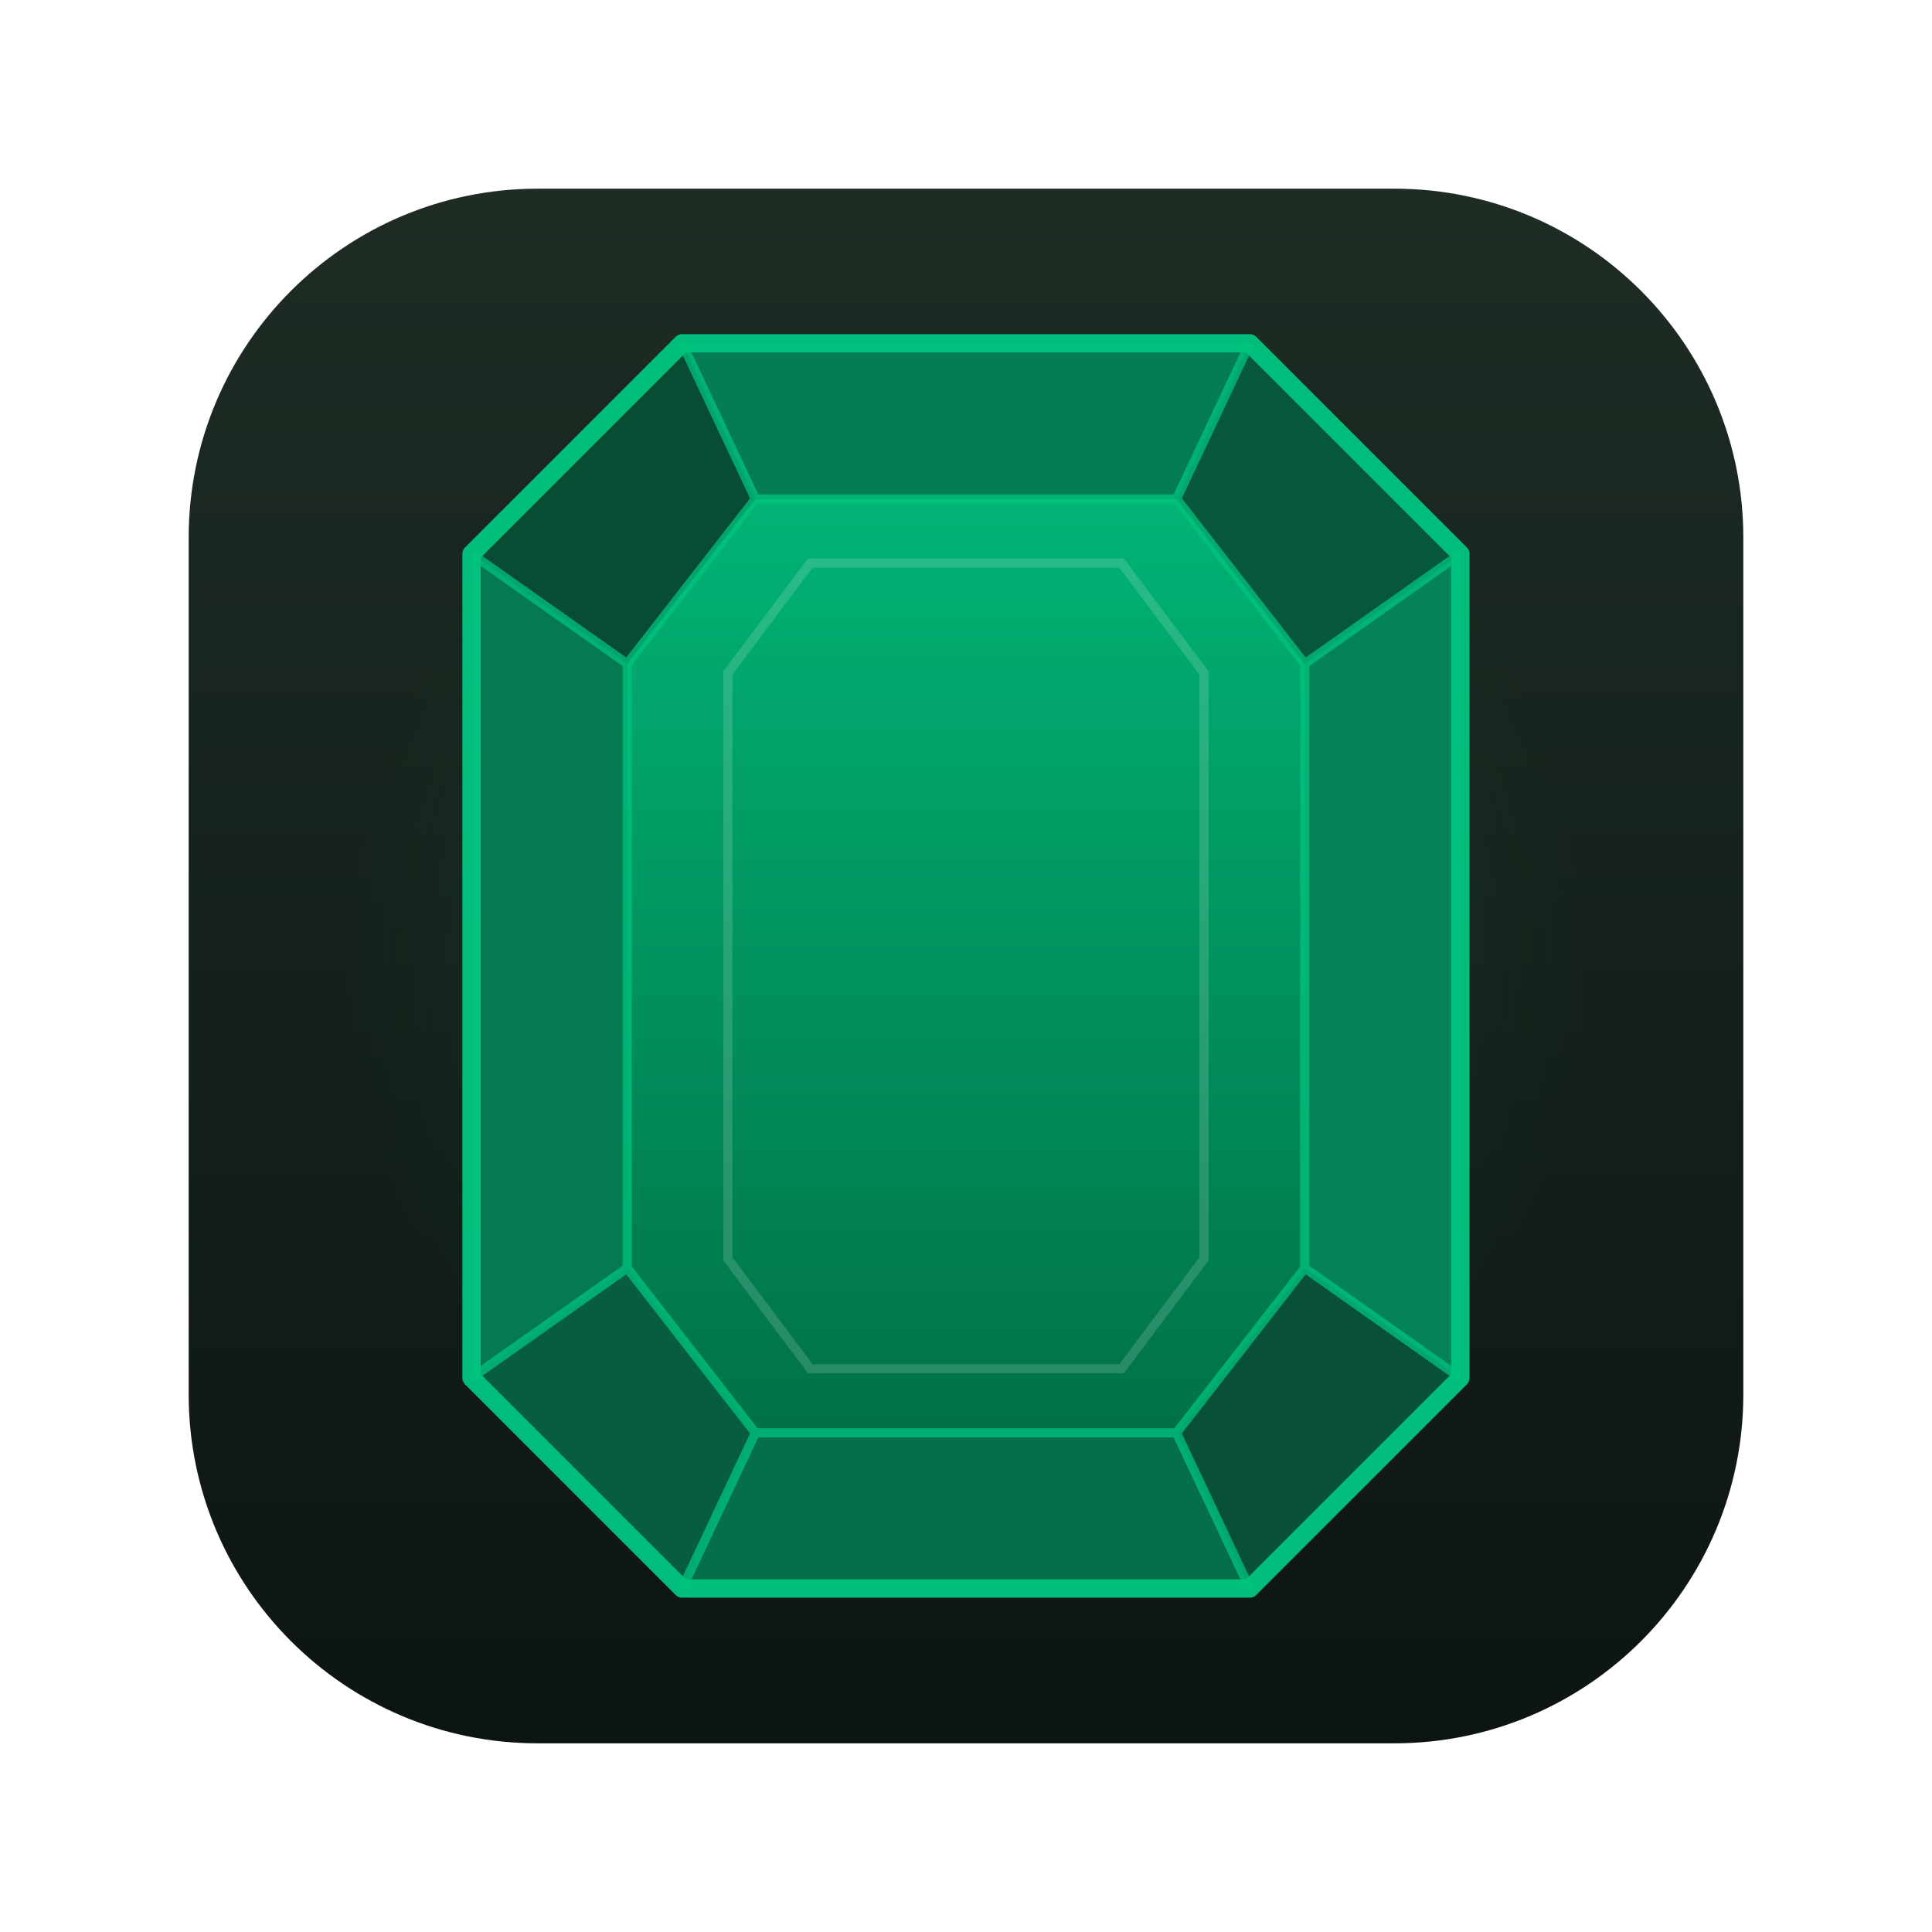
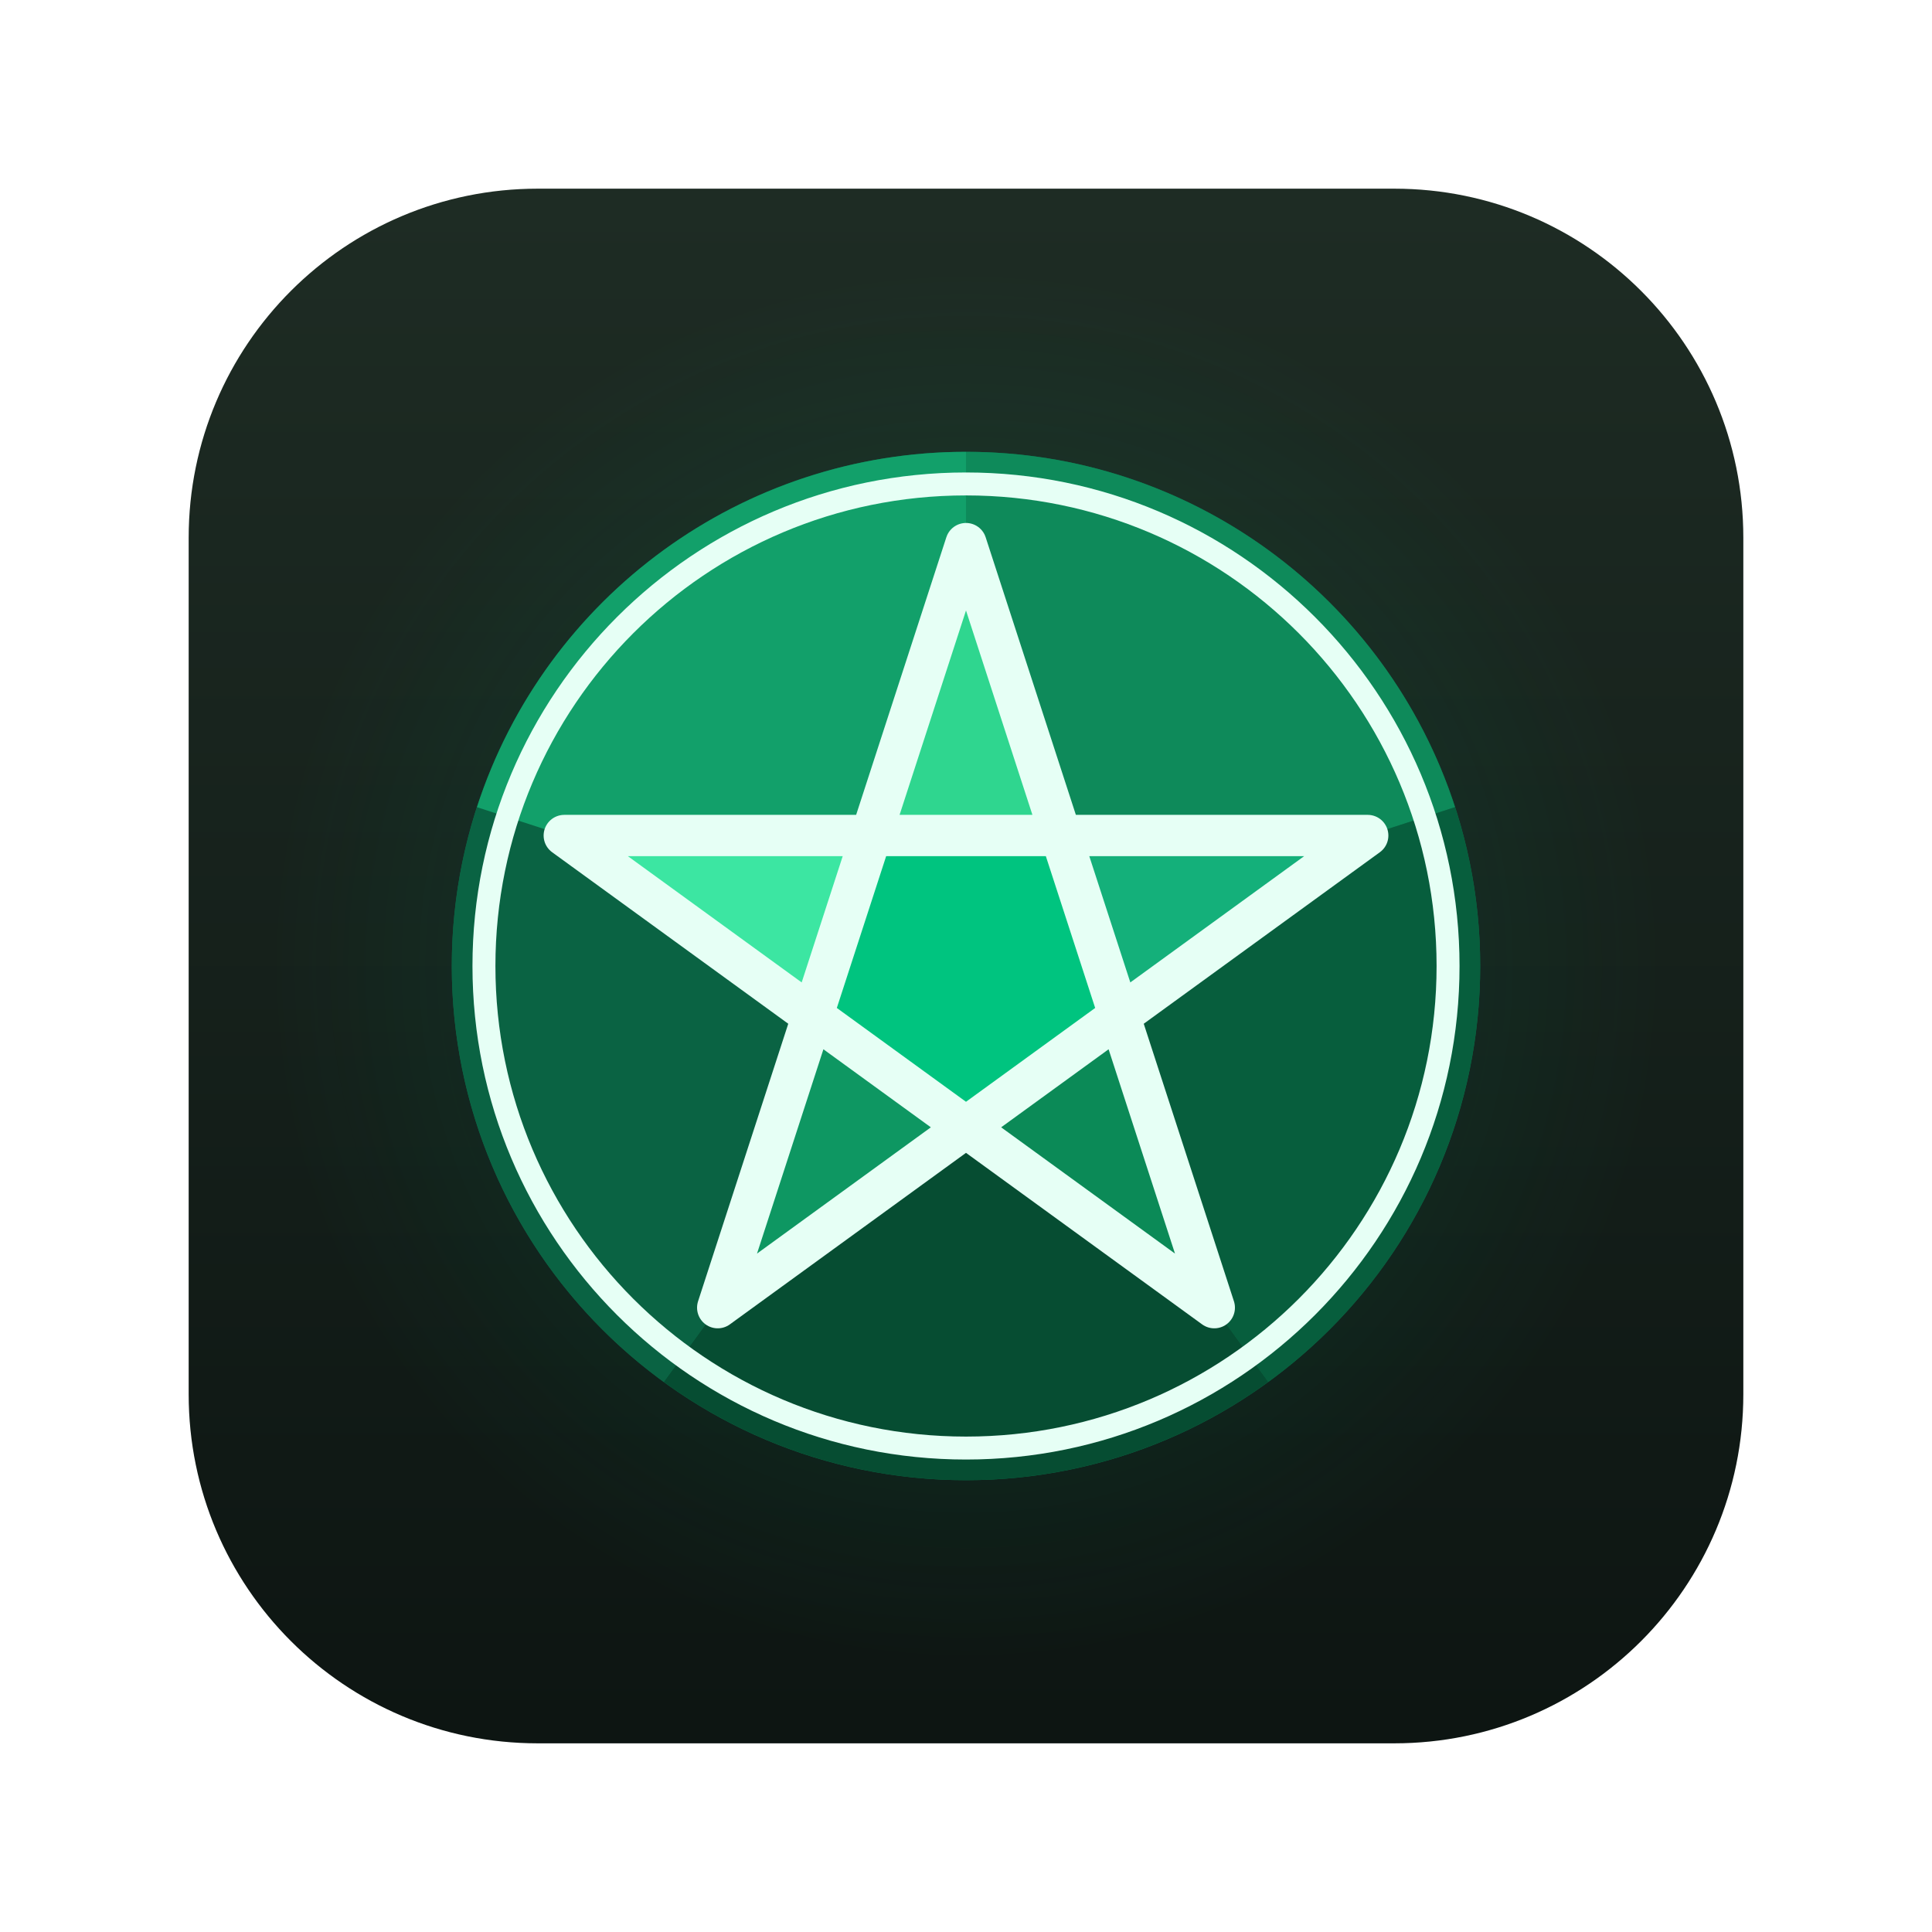
<svg xmlns="http://www.w3.org/2000/svg" viewBox="0 0 1024 1024" width="1024" height="1024">
  <defs>
-     <linearGradient id="table" x1="0" y1="0" x2="0" y2="1">
-       <stop offset="0%" stop-color="#00c47f" />
-       <stop offset="100%" stop-color="#007a4d" />
+     <linearGradient id="plate" x1="0" y1="0" x2="0" y2="1">
+       <stop offset="0" stop-color="#1e2c24" />
+       <stop offset="1" stop-color="#0d1512" />
    </linearGradient>
-     <linearGradient id="plate" x1="0" y1="0" x2="0" y2="1">
-       <stop offset="0%" stop-color="#1e2c24" />
-       <stop offset="100%" stop-color="#0d1512" />
-     </linearGradient>
-     <radialGradient id="glow" gradientUnits="userSpaceOnUse" cx="512" cy="512" r="330">
-       <stop offset="0%" stop-color="#00c47f" stop-opacity="0.34" />
-       <stop offset="55%" stop-color="#00c47f" stop-opacity="0.09" />
-       <stop offset="100%" stop-color="#00c47f" stop-opacity="0" />
+     <radialGradient id="glow" gradientUnits="userSpaceOnUse" cx="512" cy="512" r="370">
+       <stop offset="0" stop-color="#00c47f" stop-opacity="0.3" />
+       <stop offset="0.6" stop-color="#00c47f" stop-opacity="0.08" />
+       <stop offset="1" stop-color="#00c47f" stop-opacity="0" />
    </radialGradient>
  </defs>
-   <rect x="100" y="100" width="824" height="824" rx="185" ry="185" fill="url(#plate)" />
-   <circle cx="512" cy="512" r="330" fill="url(#glow)" />
-   <g transform="translate(-109.2,-80.1) scale(4.8529)">
-     <polygon points="74,77 97,54 159,54 182,77 182,167 159,190 97,190 74,167" fill="#0b1a14" />
-     <g fill="#00c47f">
-       <polygon points="74,77 97,54 105,71 91,89" opacity="0.30" />
-       <polygon points="97,54 159,54 151,71 105,71" opacity="0.58" />
-       <polygon points="159,54 182,77 165,89 151,71" opacity="0.36" />
-       <polygon points="182,77 182,167 165,155 165,89" opacity="0.62" />
-       <polygon points="182,167 159,190 151,173 165,155" opacity="0.32" />
-       <polygon points="159,190 97,190 105,173 151,173" opacity="0.50" />
-       <polygon points="97,190 74,167 91,155 105,173" opacity="0.40" />
-       <polygon points="74,167 74,77 91,89 91,155" opacity="0.56" />
-     </g>
-     <polygon points="91,89 105,71 151,71 165,89 165,155 151,173 105,173 91,155" fill="url(#table)" opacity="0.9" />
-     <path fill="none" stroke="#00c47f" stroke-width="1" opacity="0.75" d="M74,77 L91,89 M97,54 L105,71 M159,54 L151,71 M182,77 L165,89                M182,167 L165,155 M159,190 L151,173 M97,190 L105,173 M74,167 L91,155                M91,89 L105,71 L151,71 L165,89 L165,155 L151,173 L105,173 L91,155 Z" />
-     <polygon points="102,90 111,78 145,78 154,90 154,154 145,166 111,166 102,154" fill="none" stroke="rgba(255,255,255,0.55)" stroke-width="1" opacity="0.28" />
-     <polygon points="74,77 97,54 159,54 182,77 182,167 159,190 97,190 74,167" fill="none" stroke="#00c47f" stroke-width="2" stroke-linejoin="round" opacity="0.95" />
+   <rect x="100" y="100" width="824" height="824" rx="185" fill="url(#plate)" />
+   <circle cx="512" cy="512" r="370" fill="url(#glow)" />
+   <g transform="translate(220 220) scale(4.866667)">
+     <circle cx="60" cy="60" r="56" fill="#0b6e48" />
+     <path d="M60 4 L60 14 L70.33 45.79 L103.75 45.79 L113.26 42.7 A56 56 0 0 0 60 4 Z" fill="#0e8a5a" />
+     <path d="M113.26 42.7 L103.75 45.79 L76.71 65.43 L87.04 97.21 L92.92 105.3 A56 56 0 0 0 113.26 42.7 Z" fill="#075e3d" />
+     <path d="M92.92 105.3 L87.04 97.21 L60 77.57 L32.96 97.21 L27.08 105.3 A56 56 0 0 0 92.92 105.3 Z" fill="#064d32" />
+     <path d="M27.08 105.3 L32.96 97.21 L43.29 65.43 L16.25 45.79 L6.74 42.7 A56 56 0 0 0 27.08 105.3 Z" fill="#0a6343" />
+     <path d="M6.74 42.7 L16.25 45.79 L49.67 45.79 L60 14 L60 4 A56 56 0 0 0 6.74 42.7 Z" fill="#12a06a" />
+     <polygon points="60,14 49.67,45.79 70.33,45.79" fill="#2fd68f" />
+     <polygon points="103.75,45.79 70.33,45.79 76.71,65.43" fill="#14b07a" />
+     <polygon points="87.04,97.21 76.71,65.43 60,77.57" fill="#0b8a57" />
+     <polygon points="32.96,97.21 60,77.57 43.29,65.43" fill="#0e9762" />
+     <polygon points="16.25,45.79 43.29,65.43 49.67,45.79" fill="#3ce6a2" />
+     <polygon points="60,77.57 43.29,65.43 49.67,45.79 70.33,45.79 76.71,65.43" fill="#00c47f" />
+     <polygon points="60,14 87.04,97.21 16.25,45.79 103.75,45.79 32.96,97.21" fill="none" stroke="#e6fff5" stroke-width="4.5" stroke-linejoin="round" />
+     <circle cx="60" cy="60" r="52.5" fill="none" stroke="#e6fff5" stroke-width="2.5" />
  </g>
</svg>
